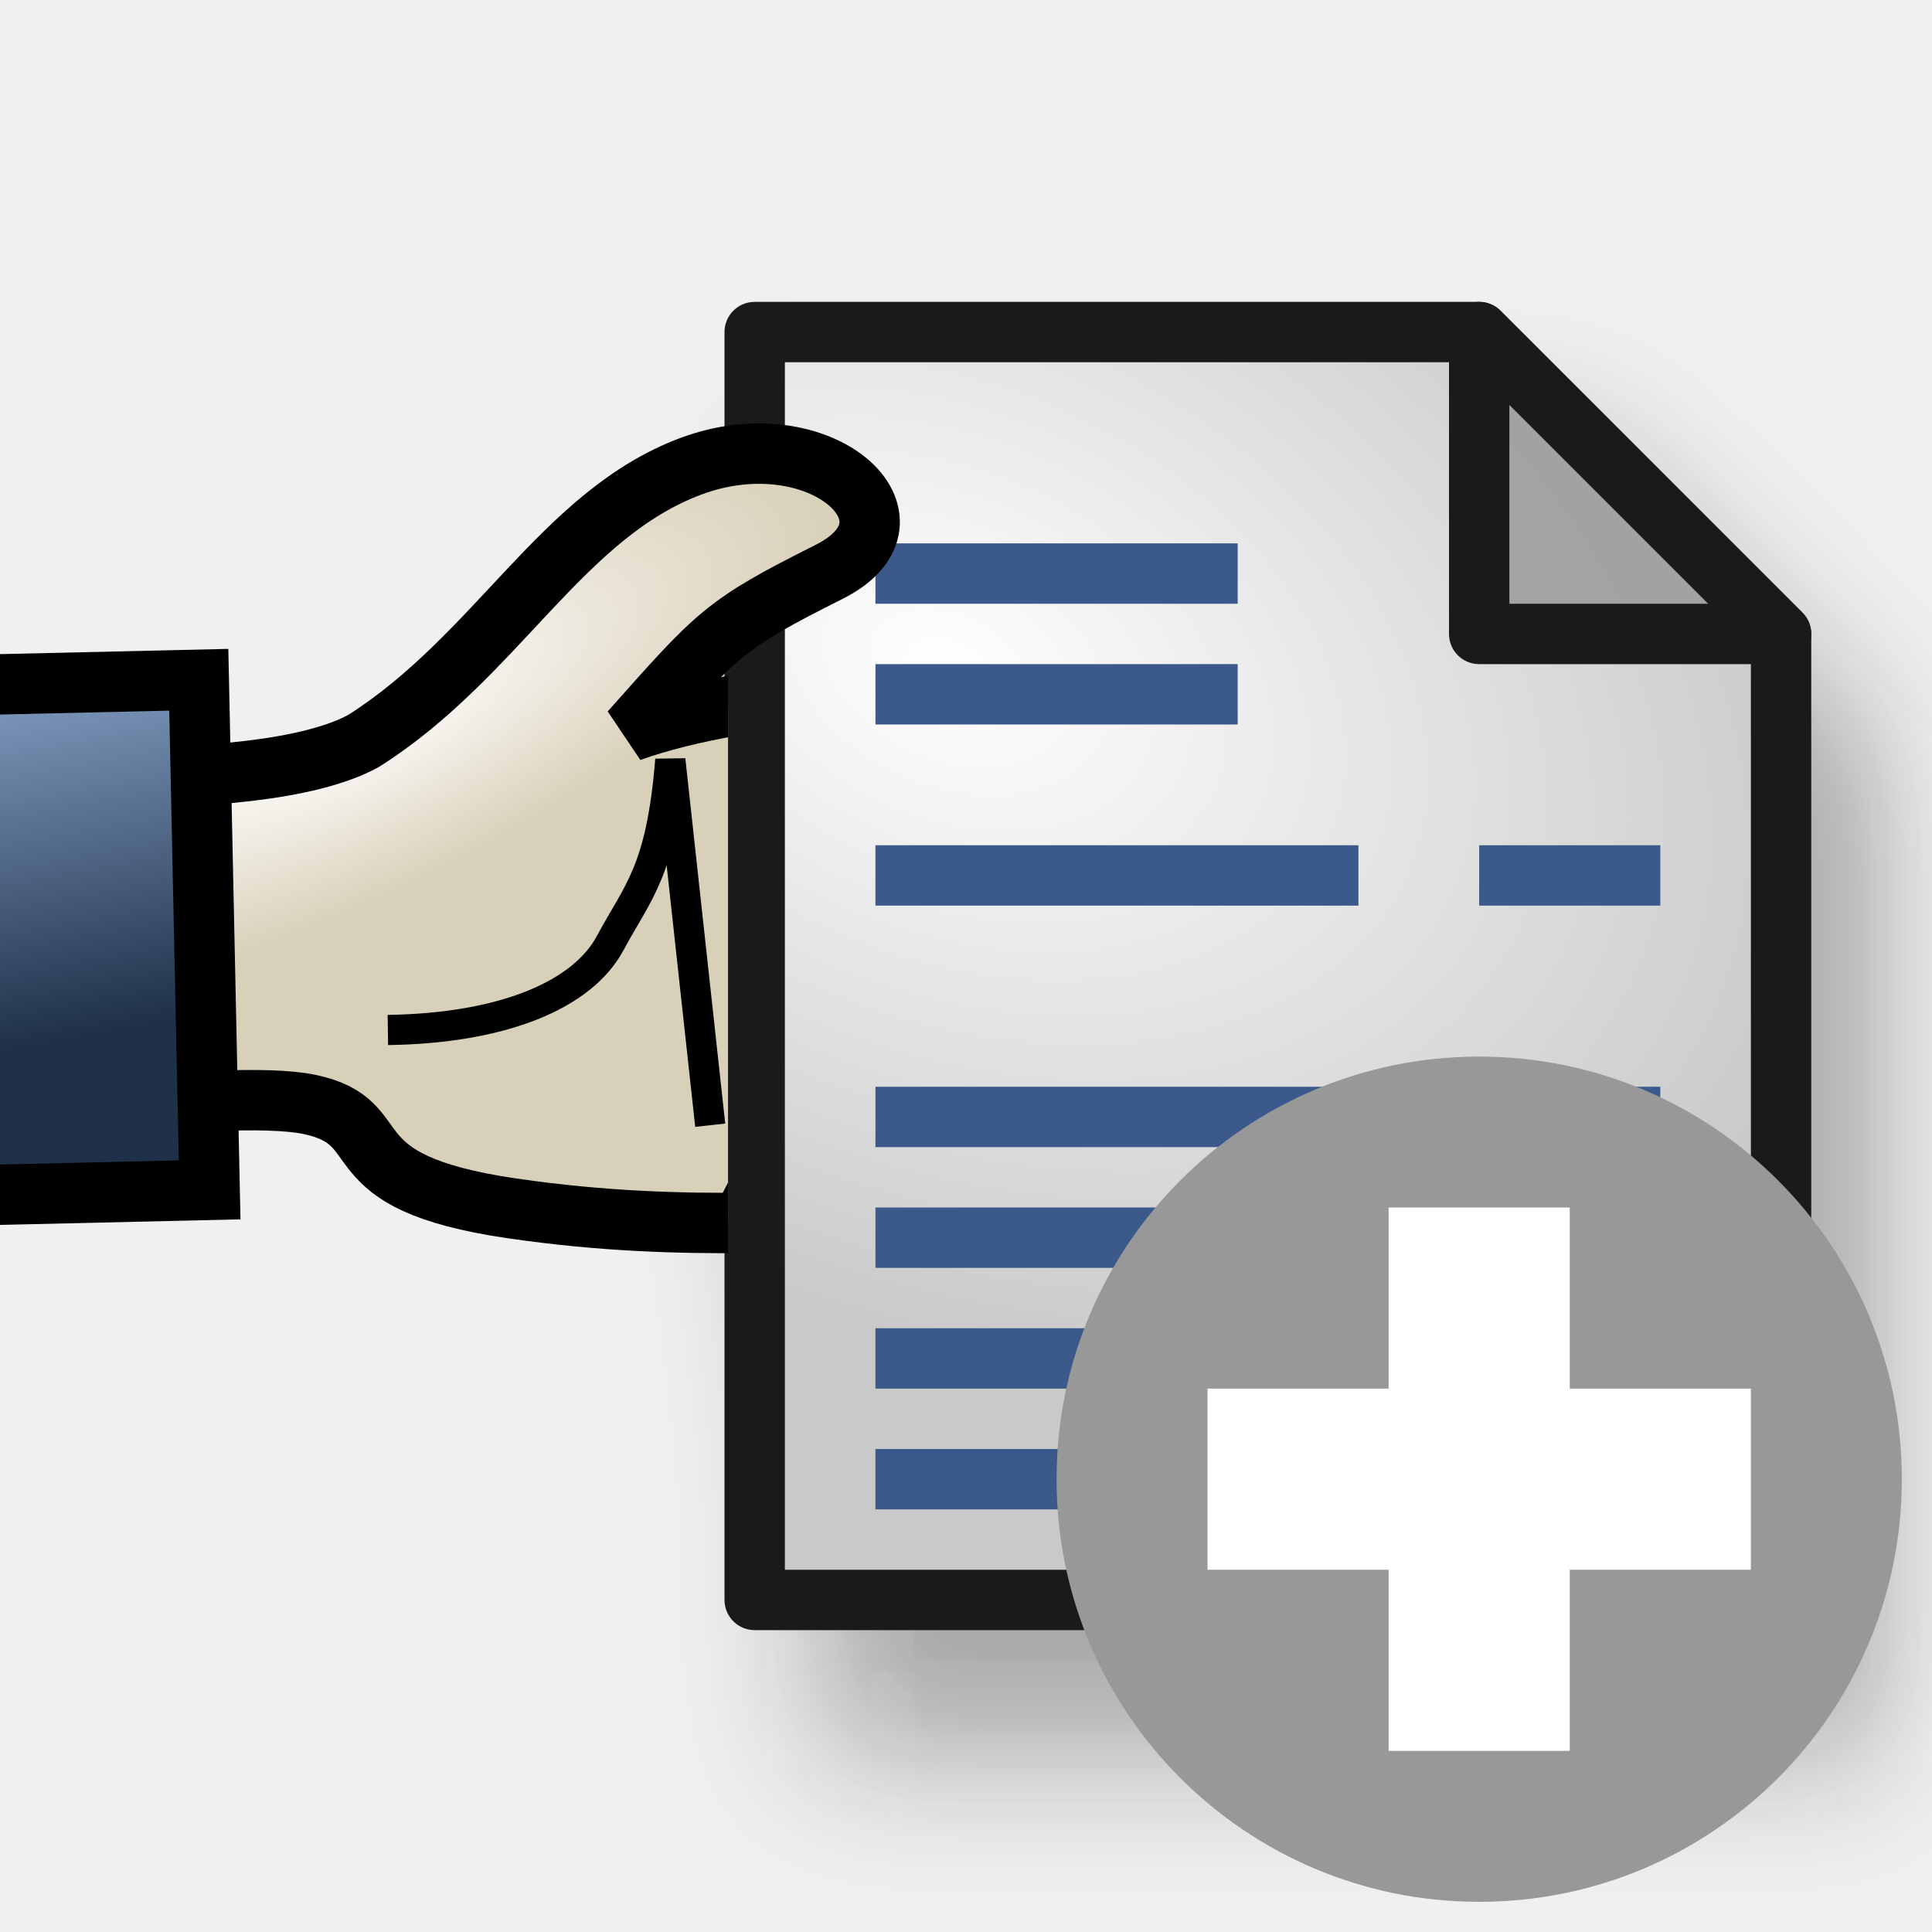
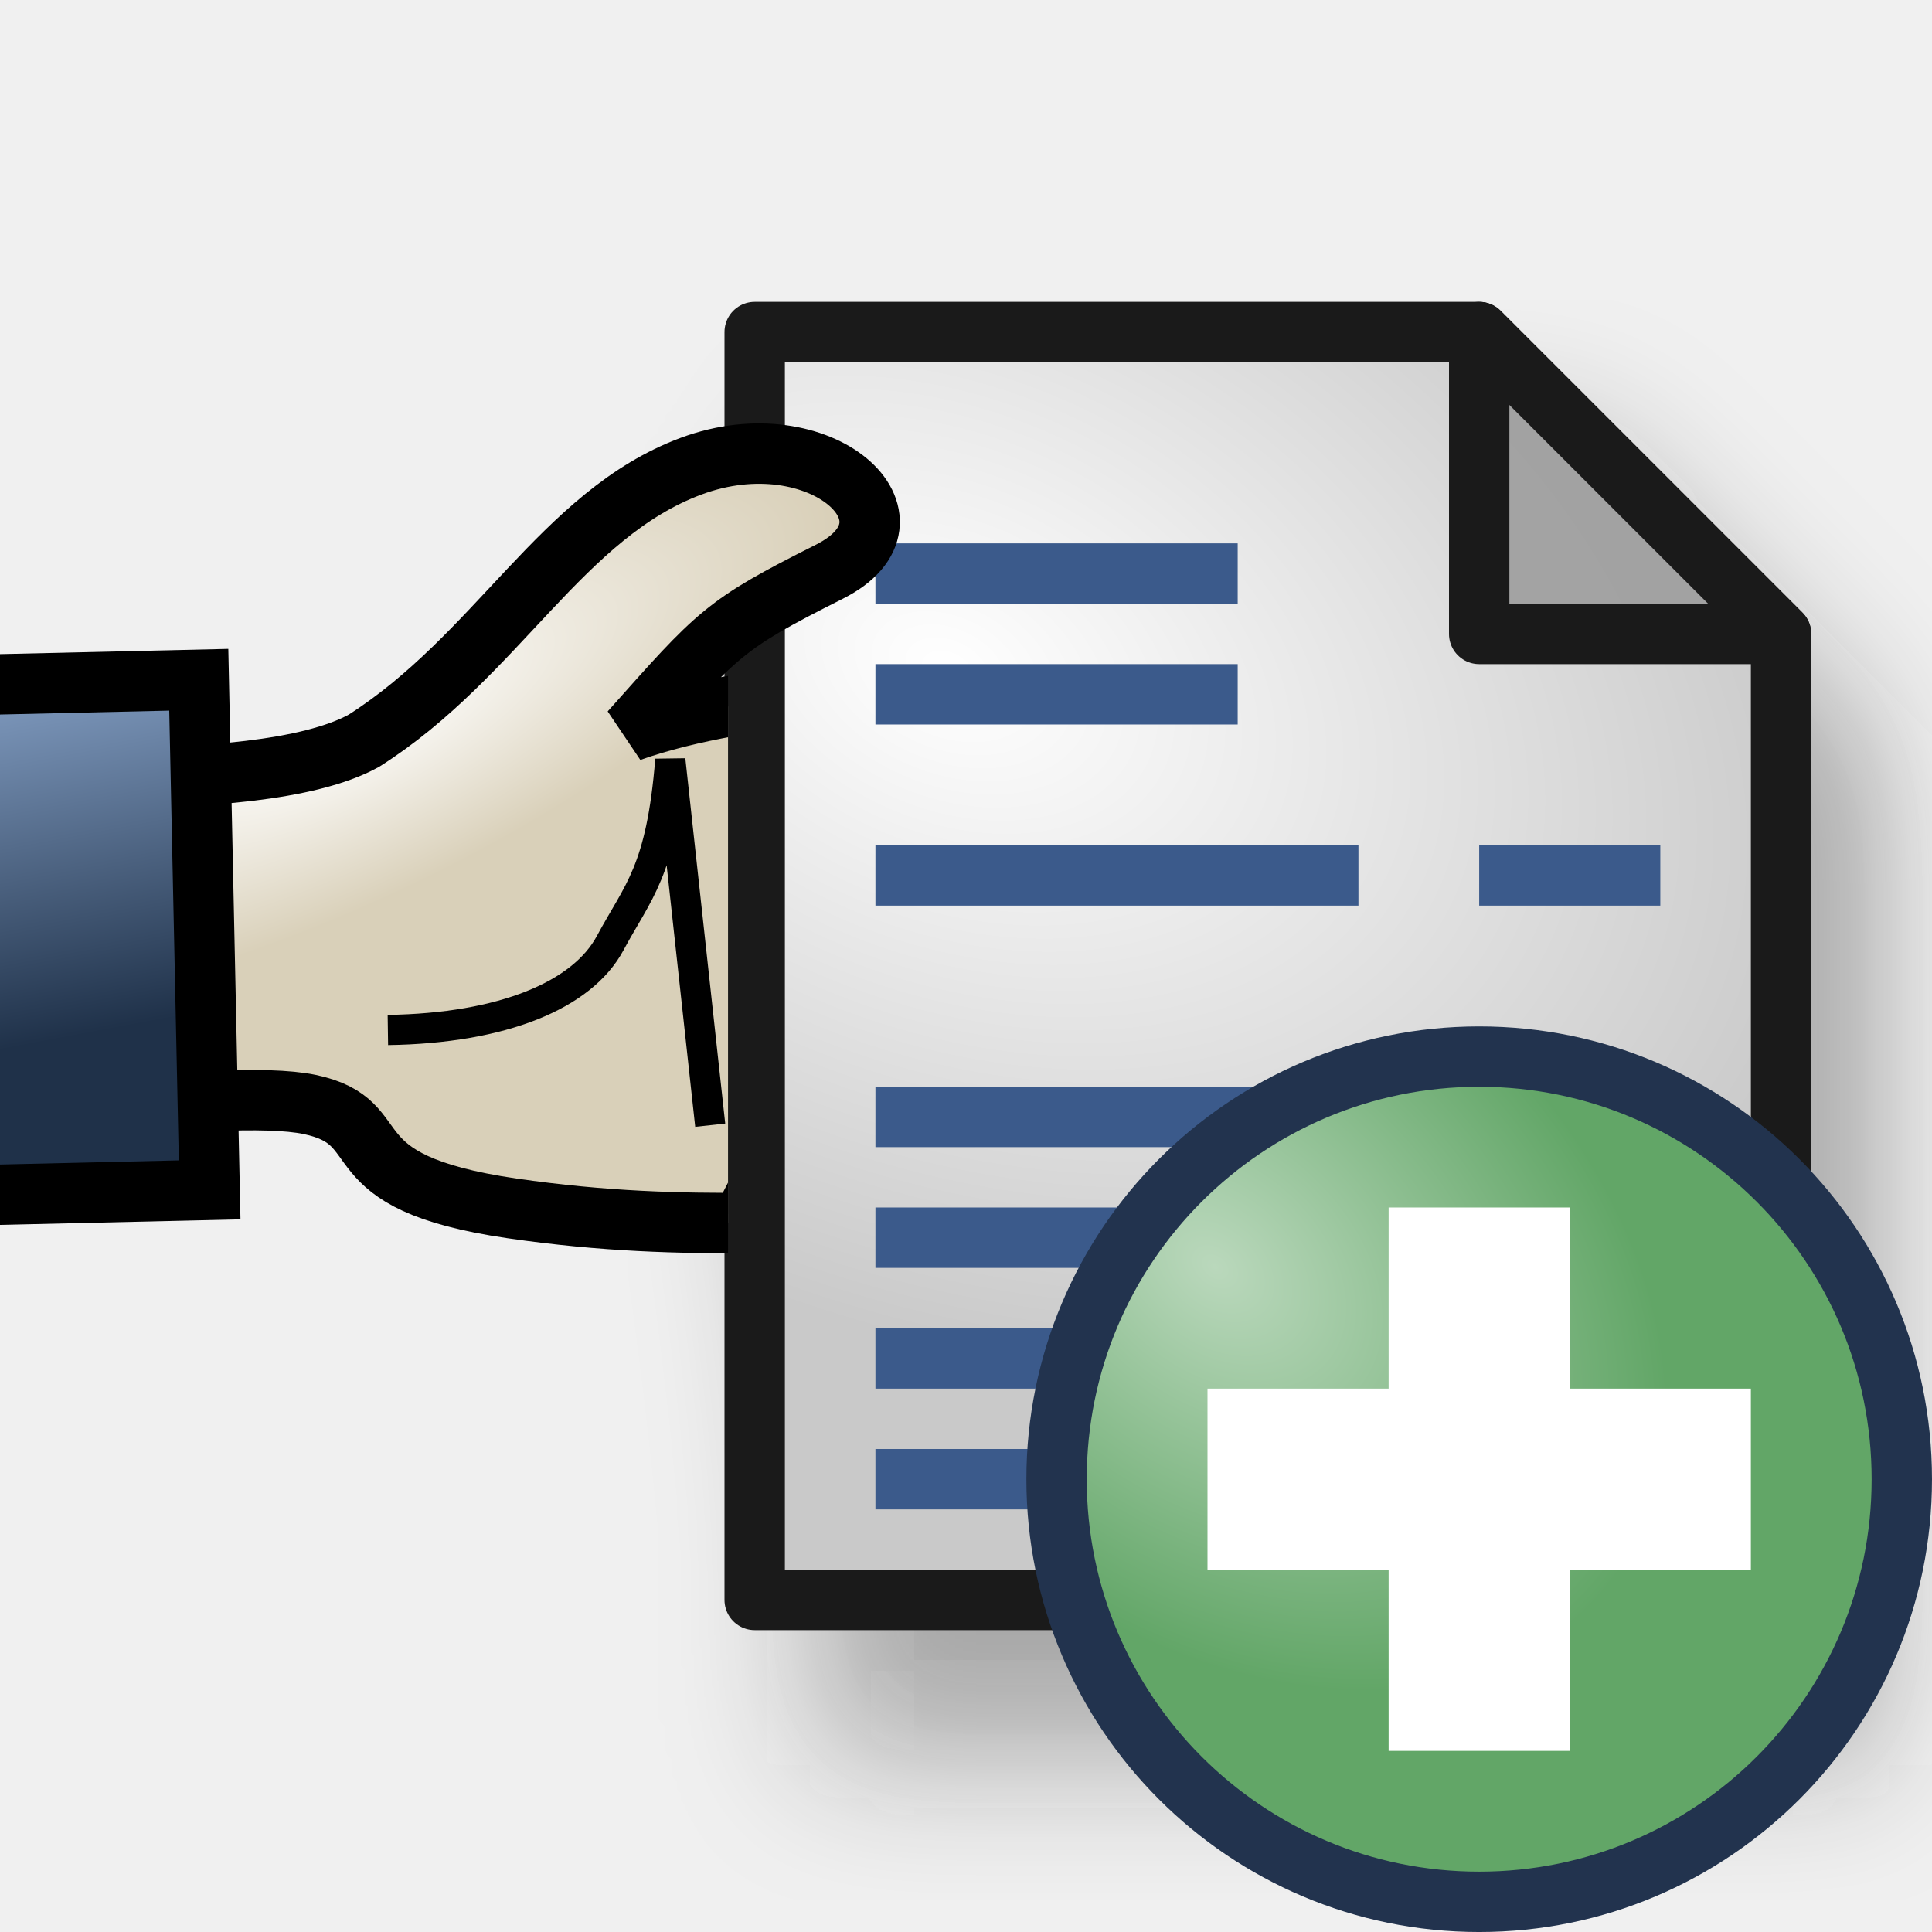
<svg xmlns="http://www.w3.org/2000/svg" xmlns:xlink="http://www.w3.org/1999/xlink" width="32" height="32" id="svg2862" version="1.1">
  <defs id="defs2864">
    <linearGradient id="linearGradient10503">
      <stop style="stop-color:#ffffff;stop-opacity:1;" offset="0" id="stop10505" />
      <stop id="stop10511" offset="0.5" style="stop-color:#a1a1a1;stop-opacity:1;" />
      <stop style="stop-color:#fcfcfc;stop-opacity:1;" offset="1" id="stop10507" />
    </linearGradient>
    <linearGradient id="linearGradient7392">
      <stop style="stop-color:#7394c3;stop-opacity:1;" offset="0" id="stop7394" />
      <stop style="stop-color:#314c72;stop-opacity:1;" offset="1" id="stop7396" />
    </linearGradient>
    <linearGradient id="linearGradient3736">
      <stop style="stop-color:#f3f3f3;stop-opacity:1;" offset="0" id="stop3738" />
      <stop id="stop3744" offset="0.5" style="stop-color:#b7b7b7;stop-opacity:1;" />
      <stop style="stop-color:#f3f3f3;stop-opacity:1;" offset="1" id="stop3740" />
    </linearGradient>
    <linearGradient id="linearGradient3722">
      <stop style="stop-color:#ffffff;stop-opacity:1;" offset="0" id="stop3724" />
      <stop style="stop-color:#c9c9c9;stop-opacity:1;" offset="1" id="stop3726" />
    </linearGradient>
    <linearGradient id="linearGradient3712">
      <stop style="stop-color:#9b9b9b;stop-opacity:1;" offset="0" id="stop3714" />
      <stop style="stop-color:#535353;stop-opacity:1;" offset="1" id="stop3716" />
    </linearGradient>
    <radialGradient xlink:href="#linearGradient3722" id="radialGradient3728" cx="10.313" cy="16.147" fx="10.313" fy="16.147" r="10" gradientTransform="matrix(1.261185,0.3152962,-0.09999996,0.4,-0.8924459,8.78939)" gradientUnits="userSpaceOnUse" />
    <radialGradient xlink:href="#linearGradient3712-0" id="radialGradient3720-5" cx="4.376" cy="9.75" fx="4.376" fy="9.75" r="14" gradientUnits="userSpaceOnUse" gradientTransform="matrix(1.734883,0.9638241,-0.3571429,0.6428571,-0.6090975,-1.985205)" />
    <linearGradient id="linearGradient3712-0">
      <stop style="stop-color:#9b9b9b;stop-opacity:1;" offset="0" id="stop3714-6" />
      <stop style="stop-color:#535353;stop-opacity:1;" offset="1" id="stop3716-9" />
    </linearGradient>
    <radialGradient xlink:href="#linearGradient3712-8" id="radialGradient3720-8" cx="4.376" cy="9.75" fx="4.376" fy="9.75" r="14" gradientUnits="userSpaceOnUse" gradientTransform="matrix(1.734883,0.9638241,-0.3571429,0.6428571,-0.6090975,-1.985205)" />
    <linearGradient id="linearGradient3712-8">
      <stop style="stop-color:#9b9b9b;stop-opacity:1;" offset="0" id="stop3714-2" />
      <stop style="stop-color:#535353;stop-opacity:1;" offset="1" id="stop3716-8" />
    </linearGradient>
    <linearGradient id="linearGradient3722-9">
      <stop style="stop-color:#ffffff;stop-opacity:1;" offset="0" id="stop3724-3" />
      <stop style="stop-color:#c9c9c9;stop-opacity:1;" offset="1" id="stop3726-8" />
    </linearGradient>
    <linearGradient id="linearGradient3736-2">
      <stop style="stop-color:#f3f3f3;stop-opacity:1;" offset="0" id="stop3738-4" />
      <stop id="stop3744-8" offset="0.5" style="stop-color:#b7b7b7;stop-opacity:1;" />
      <stop style="stop-color:#f3f3f3;stop-opacity:1;" offset="1" id="stop3740-3" />
    </linearGradient>
    <linearGradient id="linearGradient3712-05">
      <stop style="stop-color:#9b9b9b;stop-opacity:1;" offset="0" id="stop3714-22" />
      <stop style="stop-color:#535353;stop-opacity:1;" offset="1" id="stop3716-7" />
    </linearGradient>
    <radialGradient xlink:href="#linearGradient3722-7" id="radialGradient3937-5" gradientUnits="userSpaceOnUse" gradientTransform="matrix(1.44,0.639996,-0.4359115,0.980807,-1.88779,1039.706)" cx="2.984" cy="-14.43" fx="2.984" fy="-14.43" r="10" />
    <linearGradient id="linearGradient3722-7">
      <stop style="stop-color:#ffffff;stop-opacity:1;" offset="0" id="stop3724-6" />
      <stop style="stop-color:#c9c9c9;stop-opacity:1;" offset="1" id="stop3726-2" />
    </linearGradient>
    <radialGradient r="10" fy="16.147" fx="10.313" cy="16.147" cx="10.313" gradientTransform="matrix(1.261185,0.3152962,-0.09999996,0.4,-5.892446,-6.2106)" gradientUnits="userSpaceOnUse" id="radialGradient3771" xlink:href="#linearGradient3722-7" />
    <radialGradient xlink:href="#linearGradient3722-7-1" id="radialGradient3937-5-7" gradientUnits="userSpaceOnUse" gradientTransform="matrix(1.689278,1.351424,-0.4000004,0.4999997,-1.886131,1032.995)" cx="1.545" cy="-14.441" fx="1.545" fy="-14.441" r="10" />
    <linearGradient id="linearGradient3722-7-1">
      <stop style="stop-color:#ffffff;stop-opacity:1;" offset="0" id="stop3724-6-3" />
      <stop style="stop-color:#c9c9c9;stop-opacity:1;" offset="1" id="stop3726-2-8" />
    </linearGradient>
    <radialGradient xlink:href="#linearGradient7392" id="radialGradient7398" cx="52.342" cy="1075.084" fx="52.342" fy="1075.084" r="16.42" gradientTransform="matrix(1.319125,0.6742352,-0.3060735,0.7076534,312.351,277.8673)" gradientUnits="userSpaceOnUse" />
    <radialGradient xlink:href="#linearGradient7392-5" id="radialGradient7398-3" cx="52.342" cy="1075.084" fx="52.342" fy="1075.084" r="16.42" gradientTransform="matrix(1.319125,0.6742352,-0.3060735,0.7076534,312.351,277.8673)" gradientUnits="userSpaceOnUse" />
    <linearGradient id="linearGradient7392-5">
      <stop style="stop-color:#7394c3;stop-opacity:1;" offset="0" id="stop7394-4" />
      <stop style="stop-color:#314c72;stop-opacity:1;" offset="1" id="stop7396-3" />
    </linearGradient>
    <radialGradient xlink:href="#linearGradient7392-5" id="radialGradient7400-6" gradientUnits="userSpaceOnUse" gradientTransform="matrix(0.1638712,0.1480103,-0.257146,0.2730234,278.167,767.3618)" cx="38.889" cy="1044.372" fx="38.889" fy="1044.372" r="16.42" />
    <linearGradient id="linearGradient7444">
      <stop style="stop-color:#7394c3;stop-opacity:1;" offset="0" id="stop7446" />
      <stop style="stop-color:#314c72;stop-opacity:1;" offset="1" id="stop7448" />
    </linearGradient>
    <radialGradient r="16.42" fy="1075.084" fx="52.342" cy="1075.084" cx="52.342" gradientTransform="matrix(1.319125,0.6742352,-0.3060735,0.7076534,312.351,277.8673)" gradientUnits="userSpaceOnUse" id="radialGradient7452" xlink:href="#linearGradient7392-5" />
    <radialGradient xlink:href="#linearGradient3935" id="radialGradient6336" gradientUnits="userSpaceOnUse" gradientTransform="translate(64.4827,-14.07405)" cx="14.641" cy="1016.313" fx="14.641" fy="1016.313" r="10" />
    <linearGradient id="linearGradient3935">
      <stop style="stop-color:#43a041;stop-opacity:1;" offset="0" id="stop3937" />
      <stop style="stop-color:#1e491d;stop-opacity:1;" offset="1" id="stop3939" />
    </linearGradient>
    <radialGradient xlink:href="#linearGradient7392-5-8" id="radialGradient7400-6-8" gradientUnits="userSpaceOnUse" gradientTransform="matrix(0.1638712,0.1480103,-0.257146,0.2730234,278.167,767.3618)" cx="38.889" cy="1044.372" fx="38.889" fy="1044.372" r="16.42" />
    <linearGradient id="linearGradient7392-5-8">
      <stop style="stop-color:#7394c3;stop-opacity:1;" offset="0" id="stop7394-4-3" />
      <stop style="stop-color:#314c72;stop-opacity:1;" offset="1" id="stop7396-3-5" />
    </linearGradient>
    <radialGradient xlink:href="#linearGradient7392-5-8" id="radialGradient9006" gradientUnits="userSpaceOnUse" gradientTransform="matrix(0.1638712,0.1480103,-0.257146,0.2730234,278.167,767.3618)" cx="38.889" cy="1044.372" fx="38.889" fy="1044.372" r="16.42" />
    <linearGradient id="linearGradient9008">
      <stop style="stop-color:#7394c3;stop-opacity:1;" offset="0" id="stop9010" />
      <stop style="stop-color:#314c72;stop-opacity:1;" offset="1" id="stop9012" />
    </linearGradient>
    <radialGradient r="16.42" fy="1044.372" fx="38.889" cy="1044.372" cx="38.889" gradientTransform="matrix(0.1638712,0.1480103,-0.257146,0.2730234,263.4846,-288.1757)" gradientUnits="userSpaceOnUse" id="radialGradient9016" xlink:href="#linearGradient7392-5-8" />
    <radialGradient xlink:href="#linearGradient7392-5-8" id="radialGradient9073" gradientUnits="userSpaceOnUse" gradientTransform="matrix(0.1638712,0.1480103,-0.257146,0.2730234,278.167,767.3618)" cx="38.889" cy="1044.372" fx="38.889" fy="1044.372" r="16.42" />
    <radialGradient xlink:href="#linearGradient7392-5-8" id="radialGradient9075" gradientUnits="userSpaceOnUse" gradientTransform="matrix(0.1638712,0.1480103,-0.257146,0.2730234,278.167,767.3618)" cx="38.889" cy="1044.372" fx="38.889" fy="1044.372" r="16.42" />
    <linearGradient id="linearGradient7392-5-6">
      <stop style="stop-color:#7394c3;stop-opacity:1;" offset="0" id="stop7394-4-7" />
      <stop style="stop-color:#314c72;stop-opacity:1;" offset="1" id="stop7396-3-8" />
    </linearGradient>
    <radialGradient xlink:href="#linearGradient7392-5-6" id="radialGradient9061" gradientUnits="userSpaceOnUse" gradientTransform="matrix(0.1638712,0.1480103,-0.257146,0.2730234,278.167,767.3618)" cx="38.889" cy="1044.372" fx="38.889" fy="1044.372" r="16.42" />
    <linearGradient id="linearGradient9063">
      <stop style="stop-color:#7394c3;stop-opacity:1;" offset="0" id="stop9065" />
      <stop style="stop-color:#314c72;stop-opacity:1;" offset="1" id="stop9067" />
    </linearGradient>
    <radialGradient r="16.42" fy="1044.372" fx="38.889" cy="1044.372" cx="38.889" gradientTransform="matrix(0.1638712,0.1480103,-0.257146,0.2730234,263.4846,-288.1757)" gradientUnits="userSpaceOnUse" id="radialGradient9071" xlink:href="#linearGradient7392-5-6" />
    <linearGradient id="linearGradient7392-5-1">
      <stop style="stop-color:#7394c3;stop-opacity:1;" offset="0" id="stop7394-4-8" />
      <stop style="stop-color:#314c72;stop-opacity:1;" offset="1" id="stop7396-3-7" />
    </linearGradient>
    <radialGradient xlink:href="#linearGradient7392-5-1" id="radialGradient9124" gradientUnits="userSpaceOnUse" gradientTransform="matrix(0.1638712,0.1480103,-0.257146,0.2730234,278.167,767.3618)" cx="38.889" cy="1044.372" fx="38.889" fy="1044.372" r="16.42" />
    <linearGradient id="linearGradient9126">
      <stop style="stop-color:#7394c3;stop-opacity:1;" offset="0" id="stop9128" />
      <stop style="stop-color:#314c72;stop-opacity:1;" offset="1" id="stop9130" />
    </linearGradient>
    <radialGradient r="16.42" fy="1044.372" fx="38.889" cy="1044.372" cx="38.889" gradientTransform="matrix(0.1638712,0.1480103,-0.257146,0.2730234,263.4846,-288.1757)" gradientUnits="userSpaceOnUse" id="radialGradient9134" xlink:href="#linearGradient7392-5-1" />
    <linearGradient id="linearGradient10503-5">
      <stop style="stop-color:#b8c8e0;stop-opacity:1;" offset="0" id="stop10505-1" />
      <stop id="stop10511-2" offset="0.5" style="stop-color:#f9fbfc;stop-opacity:1;" />
      <stop style="stop-color:#b8c8e0;stop-opacity:1;" offset="1" id="stop10507-3" />
    </linearGradient>
    <linearGradient y2="20.72" x2="-28.301" y1="16.587" x1="-36.222" gradientUnits="userSpaceOnUse" id="linearGradient10531" xlink:href="#linearGradient10503-5" />
    <linearGradient id="linearGradient10503-8">
      <stop style="stop-color:#b8c8e0;stop-opacity:1;" offset="0" id="stop10505-2" />
      <stop id="stop10511-6" offset="0.5" style="stop-color:#f9fbfc;stop-opacity:1;" />
      <stop style="stop-color:#b8c8e0;stop-opacity:1;" offset="1" id="stop10507-0" />
    </linearGradient>
    <linearGradient y2="20.72" x2="-28.301" y1="16.587" x1="-36.222" gradientUnits="userSpaceOnUse" id="linearGradient10531-3" xlink:href="#linearGradient10503-8" />
    <linearGradient xlink:href="#linearGradient10503-9" id="linearGradient10696-4" gradientUnits="userSpaceOnUse" x1="-36.222" y1="16.587" x2="-28.301" y2="20.72" />
    <linearGradient id="linearGradient10503-9">
      <stop style="stop-color:#cccccc;stop-opacity:1;" offset="0" id="stop10505-6" />
      <stop id="stop10511-5" offset="0.5" style="stop-color:#f9fbfc;stop-opacity:1;" />
      <stop style="stop-color:#cccccc;stop-opacity:1;" offset="1" id="stop10507-1" />
    </linearGradient>
    <linearGradient y2="20.72" x2="-28.301" y1="16.587" x1="-36.222" gradientUnits="userSpaceOnUse" id="linearGradient10739" xlink:href="#linearGradient10503-9" />
    <linearGradient xlink:href="#linearGradient10503-90" id="linearGradient10696-6" gradientUnits="userSpaceOnUse" x1="-36.222" y1="16.587" x2="-28.301" y2="20.72" />
    <linearGradient id="linearGradient10503-90">
      <stop style="stop-color:#cccccc;stop-opacity:1;" offset="0" id="stop10505-0" />
      <stop id="stop10511-3" offset="0.5" style="stop-color:#f9fbfc;stop-opacity:1;" />
      <stop style="stop-color:#cccccc;stop-opacity:1;" offset="1" id="stop10507-9" />
    </linearGradient>
    <linearGradient y2="20.72" x2="-28.301" y1="16.587" x1="-36.222" gradientUnits="userSpaceOnUse" id="linearGradient10739-5" xlink:href="#linearGradient10503-90" />
    <linearGradient xlink:href="#linearGradient10503-90" id="linearGradient10798" gradientUnits="userSpaceOnUse" x1="-36.222" y1="16.587" x2="-28.301" y2="20.72" />
    <linearGradient xlink:href="#linearGradient10503-9" id="linearGradient10802" gradientUnits="userSpaceOnUse" x1="-36.222" y1="16.587" x2="-28.301" y2="20.72" />
    <linearGradient xlink:href="#linearGradient10503-90" id="linearGradient10822" gradientUnits="userSpaceOnUse" x1="-36.222" y1="16.587" x2="-28.301" y2="20.72" />
    <linearGradient xlink:href="#linearGradient10503-9" id="linearGradient10826" gradientUnits="userSpaceOnUse" x1="-36.222" y1="16.587" x2="-28.301" y2="20.72" />
    <linearGradient xlink:href="#linearGradient10503-90" id="linearGradient10844" gradientUnits="userSpaceOnUse" x1="-36.222" y1="16.587" x2="-28.301" y2="20.72" />
    <linearGradient xlink:href="#linearGradient10503-9" id="linearGradient10848" gradientUnits="userSpaceOnUse" x1="-36.222" y1="16.587" x2="-28.301" y2="20.72" />
    <linearGradient xlink:href="#linearGradient10503-1" id="linearGradient10840-1" gradientUnits="userSpaceOnUse" x1="-36.222" y1="16.587" x2="-28.301" y2="20.72" />
    <linearGradient id="linearGradient10503-1">
      <stop style="stop-color:#ffffff;stop-opacity:1;" offset="0" id="stop10505-26" />
      <stop id="stop10511-9" offset="0.5" style="stop-color:#a1a1a1;stop-opacity:1;" />
      <stop style="stop-color:#fcfcfc;stop-opacity:1;" offset="1" id="stop10507-19" />
    </linearGradient>
    <linearGradient y2="20.72" x2="-28.301" y1="16.587" x1="-36.222" gradientUnits="userSpaceOnUse" id="linearGradient10879" xlink:href="#linearGradient10503-1" />
    <linearGradient xlink:href="#linearGradient10503-3" id="linearGradient10840-17" gradientUnits="userSpaceOnUse" x1="-36.222" y1="16.587" x2="-28.301" y2="20.72" />
    <linearGradient id="linearGradient10503-3">
      <stop style="stop-color:#ffffff;stop-opacity:1;" offset="0" id="stop10505-8" />
      <stop id="stop10511-7" offset="0.5" style="stop-color:#a1a1a1;stop-opacity:1;" />
      <stop style="stop-color:#fcfcfc;stop-opacity:1;" offset="1" id="stop10507-03" />
    </linearGradient>
    <linearGradient y2="20.72" x2="-28.301" y1="16.587" x1="-36.222" gradientUnits="userSpaceOnUse" id="linearGradient10879-6" xlink:href="#linearGradient10503-3" />
    <linearGradient id="linearGradient4301">
      <stop style="stop-color:#ffffff;stop-opacity:1;" offset="0" id="stop4303" />
      <stop style="stop-color:#d9d0b9;stop-opacity:1;" offset="1" id="stop4305" />
    </linearGradient>
    <linearGradient id="linearGradient4293">
      <stop style="stop-color:#8aa6cc;stop-opacity:1;" offset="0" id="stop4295" />
      <stop style="stop-color:#1f3149;stop-opacity:1;" offset="1" id="stop4297" />
    </linearGradient>
    <radialGradient xlink:href="#linearGradient4301" id="radialGradient11219" gradientUnits="userSpaceOnUse" gradientTransform="matrix(0.7046381,0.3793194,-0.1113111,0.2067757,97.54155,844.5173)" cx="-15.754" cy="951.964" fx="-15.754" fy="951.964" r="14.968" />
    <linearGradient xlink:href="#linearGradient4293" id="linearGradient11221" gradientUnits="userSpaceOnUse" gradientTransform="matrix(0.9302374,0,0,0.9302374,-4.868521,148.3083)" x1="-26.237" y1="952.12" x2="-24.619" y2="960.72" />
    <clipPath clipPathUnits="userSpaceOnUse" id="clipPath11215-1">
      <path style="color:#000000;fill:#000000;fill-opacity:1;fill-rule:nonzero;stroke:none;stroke-width:1;marker:none;visibility:visible;display:inline;overflow:visible;enable-background:accumulate" d="m -37.388,1027.26 28.842,-0.93 1.121,6.941 -5.657,1.149 0,14.231 -23.776,0 -0.53,-21.39 z" id="path11217-4" />
    </clipPath>
    <radialGradient xlink:href="#linearGradient4301-4" id="radialGradient11219-1" gradientUnits="userSpaceOnUse" gradientTransform="matrix(0.7046381,0.3793194,-0.1113111,0.2067757,97.54155,844.5173)" cx="-15.754" cy="951.964" fx="-15.754" fy="951.964" r="14.968" />
    <linearGradient id="linearGradient4301-4">
      <stop style="stop-color:#fdfdfd;stop-opacity:1;" offset="0" id="stop4303-6" />
      <stop style="stop-color:#d6d6d6;stop-opacity:1;" offset="1" id="stop4305-1" />
    </linearGradient>
    <linearGradient xlink:href="#linearGradient4293-2" id="linearGradient11221-0" gradientUnits="userSpaceOnUse" gradientTransform="matrix(0.9302374,0,0,0.9302374,-4.868521,148.3083)" x1="-26.237" y1="952.12" x2="-24.619" y2="960.72" />
    <linearGradient id="linearGradient4293-2">
      <stop style="stop-color:#8aa6cc;stop-opacity:1;" offset="0" id="stop4295-4" />
      <stop style="stop-color:#1f3149;stop-opacity:1;" offset="1" id="stop4297-0" />
    </linearGradient>
    <radialGradient xlink:href="#linearGradient3722-7-3" id="radialGradient3937-5-4" gradientUnits="userSpaceOnUse" gradientTransform="matrix(1.44,0.639996,-0.4359115,0.980807,-1.88779,1039.706)" cx="2.984" cy="-14.43" fx="2.984" fy="-14.43" r="10" />
    <linearGradient id="linearGradient3722-7-3">
      <stop style="stop-color:#ffffff;stop-opacity:1;" offset="0" id="stop3724-6-1" />
      <stop style="stop-color:#c9c9c9;stop-opacity:1;" offset="1" id="stop3726-2-7" />
    </linearGradient>
    <radialGradient r="10" fy="-14.43" fx="2.984" cy="-14.43" cx="2.984" gradientTransform="matrix(1.44,0.639996,-0.4359115,0.980807,4.281245,-10.9495)" gradientUnits="userSpaceOnUse" id="radialGradient11306" xlink:href="#linearGradient3722-7-3" />
    <linearGradient xlink:href="#linearGradient4293-2" id="linearGradient11378" gradientUnits="userSpaceOnUse" gradientTransform="matrix(0.9302374,0,0,0.9302374,19.43406,111.7889)" x1="-26.237" y1="952.12" x2="-24.619" y2="960.72" />
    <radialGradient xlink:href="#linearGradient4301-4" id="radialGradient11381" gradientUnits="userSpaceOnUse" gradientTransform="matrix(0.7046381,0.3793194,-0.1113111,0.2067757,121.8441,807.9979)" cx="-15.754" cy="951.964" fx="-15.754" fy="951.964" r="14.968" />
    <filter id="filter11411" x="-0.076" width="1.152" y="-0.131" height="1.262">
      <feGaussianBlur stdDeviation="1.146" id="feGaussianBlur11413" />
    </filter>
    <radialGradient xlink:href="#linearGradient3722-7" id="radialGradient11444" gradientUnits="userSpaceOnUse" gradientTransform="matrix(1.44,0.639996,-0.4359115,0.980807,-1.88779,1039.706)" cx="2.984" cy="-14.43" fx="2.984" fy="-14.43" r="10" />
    <radialGradient xlink:href="#linearGradient4301" id="radialGradient11446" gradientUnits="userSpaceOnUse" gradientTransform="matrix(0.7046381,0.3793194,-0.1113111,0.2067757,97.54155,844.5173)" cx="-15.754" cy="951.964" fx="-15.754" fy="951.964" r="14.968" />
    <linearGradient xlink:href="#linearGradient4293" id="linearGradient11448" gradientUnits="userSpaceOnUse" gradientTransform="matrix(0.9302374,0,0,0.9302374,-4.868521,148.3083)" x1="-26.237" y1="952.12" x2="-24.619" y2="960.72" />
    <radialGradient xlink:href="#linearGradient3722-7" id="radialGradient11465" gradientUnits="userSpaceOnUse" gradientTransform="matrix(1.44,0.639996,-0.4359115,0.980807,5.11221,1043.706)" cx="2.984" cy="-14.43" fx="2.984" fy="-14.43" r="10" />
    <radialGradient xlink:href="#linearGradient4301" id="radialGradient11467" gradientUnits="userSpaceOnUse" gradientTransform="matrix(0.7046381,0.3793194,-0.1113111,0.2067757,97.54155,844.5173)" cx="-15.754" cy="951.964" fx="-15.754" fy="951.964" r="14.968" />
    <linearGradient xlink:href="#linearGradient4293" id="linearGradient11469" gradientUnits="userSpaceOnUse" gradientTransform="matrix(0.9302374,0,0,0.9302374,-4.868521,148.3083)" x1="-26.237" y1="952.12" x2="-24.619" y2="960.72" />
    <radialGradient xlink:href="#linearGradient4301" id="radialGradient6109" gradientUnits="userSpaceOnUse" gradientTransform="matrix(0.7046381,0.3793194,-0.1113111,0.2067757,97.54155,844.5173)" cx="-15.754" cy="951.964" fx="-15.754" fy="951.964" r="14.968" />
    <linearGradient xlink:href="#linearGradient4293" id="linearGradient6111" gradientUnits="userSpaceOnUse" gradientTransform="matrix(0.9302374,0,0,0.9302374,-4.868521,148.3083)" x1="-26.237" y1="952.12" x2="-24.619" y2="960.72" />
    <linearGradient xlink:href="#linearGradient4293" id="linearGradient6117" gradientUnits="userSpaceOnUse" gradientTransform="matrix(0.7455624,0,0,0.7455624,6.797066,291.6274)" x1="-26.237" y1="952.12" x2="-24.619" y2="960.72" />
    <radialGradient xlink:href="#linearGradient4301" id="radialGradient6120" gradientUnits="userSpaceOnUse" gradientTransform="matrix(0.5352245,-0.2569707,0.08146161,0.1696701,-74.75742,836.0296)" cx="-17.509" cy="955.717" fx="-17.509" fy="955.717" r="14.968" />
    <clipPath clipPathUnits="userSpaceOnUse" id="clipPath6638">
      <path id="path6640" d="m -19.355,995.997 23.116,-0.746 0.899,5.563 -4.534,0.921 0,11.405 -19.056,0 -0.425,-17.143 z" style="color:#000000;fill:#000000;fill-opacity:1;fill-rule:nonzero;stroke:none;stroke-width:1;marker:none;visibility:visible;display:inline;overflow:visible;enable-background:accumulate" />
    </clipPath>
    <radialGradient xlink:href="#linearGradient4301" id="radialGradient6642" gradientUnits="userSpaceOnUse" gradientTransform="matrix(0.5352245,-0.2569707,0.08146161,0.1696701,-74.75742,836.0296)" cx="-17.509" cy="955.717" fx="-17.509" fy="955.717" r="14.968" />
    <linearGradient xlink:href="#linearGradient4293" id="linearGradient6644" gradientUnits="userSpaceOnUse" gradientTransform="matrix(0.7455624,0,0,0.7455624,6.797066,291.6274)" x1="-26.237" y1="952.12" x2="-24.619" y2="960.72" />
+     <radialGradient xlink:href="#linearGradient9562" id="radialGradient9568" cx="-93.746" cy="87.434" fx="-93.746" fy="87.434" r="2.617" gradientTransform="matrix(2.749016,2.074155,-1.372954,2.004912,245.5549,29.86354)" gradientUnits="userSpaceOnUse" />
+     <linearGradient id="linearGradient9562">
+       <stop style="stop-color:#bad8bc;stop-opacity:1;" offset="0" id="stop9564" />
+       <stop style="stop-color:#62a667;stop-opacity:1;" offset="1" id="stop9566" />
+     </linearGradient>
+     <radialGradient r="2.617" fy="87.434" fx="-93.746" cy="87.434" cx="-93.746" gradientTransform="matrix(2.749016,2.074155,-1.372954,2.004912,263.7691,48.07772)" gradientUnits="userSpaceOnUse" id="radialGradient3135" xlink:href="#linearGradient9562" />
  </defs>
  <g id="layer1" transform="translate(0,-1020.362)">
    <path style="opacity:0.3;color:#000000;fill:#000000;fill-opacity:1;fill-rule:nonzero;stroke:#1a1a1a;stroke-width:1px;stroke-linecap:round;stroke-linejoin:round;stroke-miterlimit:4;stroke-opacity:1;stroke-dasharray:none;stroke-dashoffset:0;marker:none;visibility:visible;display:inline;overflow:visible;filter:url(#filter11411);enable-background:accumulate" d="m 13.921,1028.085 0,1.656 c -0.415,0.01 -0.856,0.081 -1.312,0.25 0.236,10.156 0.586,7.948 1.312,15.656 l 0,3.438 17,0 0,-16 -5,-5 -12,0 0,-3e-4 z m 0,4.969 0,1.844 c -3.387,1.085 -2.059,-0.286 0,-1.844 z" id="path2876-9" />
    <path style="color:#000000;fill:url(#radialGradient11465);fill-opacity:1;fill-rule:nonzero;stroke:#1a1a1a;stroke-width:1px;stroke-linecap:round;stroke-linejoin:round;stroke-miterlimit:4;stroke-opacity:1;stroke-dasharray:none;stroke-dashoffset:0;marker:none;visibility:visible;display:inline;overflow:visible;enable-background:accumulate" d="m 12.5,1025.862 0,21 17,0 0,-16 -5,-5 -12,0 z" id="path2876" />
    <path style="color:#000000;fill:#3b5a8b;fill-opacity:1;fill-rule:nonzero;stroke:#3b5a8b;stroke-width:1px;stroke-linecap:butt;stroke-linejoin:miter;stroke-miterlimit:4;stroke-opacity:1;stroke-dasharray:none;stroke-dashoffset:0;marker:none;visibility:visible;display:inline;overflow:visible;enable-background:accumulate" d="m 14.5,1029.862 6,0" id="path3659" />
    <path style="color:#000000;fill:#3b5a8b;fill-opacity:1;fill-rule:nonzero;stroke:#3b5a8b;stroke-width:1px;stroke-linecap:butt;stroke-linejoin:miter;stroke-miterlimit:4;stroke-opacity:1;stroke-dasharray:none;stroke-dashoffset:0;marker:none;visibility:visible;display:inline;overflow:visible;enable-background:accumulate" d="m 24.5,1034.862 3,0" id="path3661" />
    <path style="fill:#9a9a9a;fill-opacity:0.85;stroke:#1a1a1a;stroke-width:1px;stroke-linecap:round;stroke-linejoin:round;stroke-opacity:1" d="m 24.5,1025.862 5,5 -5,0 0,-5 z" id="path2980" />
    <path style="color:#000000;fill:#3b5a8b;fill-opacity:1;fill-rule:nonzero;stroke:#3b5a8b;stroke-width:1px;stroke-linecap:butt;stroke-linejoin:miter;stroke-miterlimit:4;stroke-opacity:1;stroke-dasharray:none;stroke-dashoffset:0;marker:none;visibility:visible;display:inline;overflow:visible;enable-background:accumulate" d="m 14.5,1038.862 13,0" id="path3659-0" />
    <path style="color:#000000;fill:#3b5a8b;fill-opacity:1;fill-rule:nonzero;stroke:#3b5a8b;stroke-width:1px;stroke-linecap:butt;stroke-linejoin:miter;stroke-miterlimit:4;stroke-opacity:1;stroke-dasharray:none;stroke-dashoffset:0;marker:none;visibility:visible;display:inline;overflow:visible;enable-background:accumulate" d="m 14.5,1040.862 13,0" id="path3659-9" />
    <path style="color:#000000;fill:#3b5a8b;fill-opacity:1;fill-rule:nonzero;stroke:#3b5a8b;stroke-width:1px;stroke-linecap:butt;stroke-linejoin:miter;stroke-miterlimit:4;stroke-opacity:1;stroke-dasharray:none;stroke-dashoffset:0;marker:none;visibility:visible;display:inline;overflow:visible;enable-background:accumulate" d="m 14.5,1042.862 13,0" id="path3659-91" />
    <path style="color:#000000;fill:#3b5a8b;fill-opacity:1;fill-rule:nonzero;stroke:#3b5a8b;stroke-width:1px;stroke-linecap:butt;stroke-linejoin:miter;stroke-miterlimit:4;stroke-opacity:1;stroke-dasharray:none;stroke-dashoffset:0;marker:none;visibility:visible;display:inline;overflow:visible;enable-background:accumulate" d="m 14.5,1044.862 13,0" id="path3659-2" />
    <path style="color:#000000;fill:#3b5a8b;fill-opacity:1;fill-rule:nonzero;stroke:#3b5a8b;stroke-width:1px;stroke-linecap:butt;stroke-linejoin:miter;stroke-miterlimit:4;stroke-opacity:1;stroke-dasharray:none;stroke-dashoffset:0;marker:none;visibility:visible;display:inline;overflow:visible;enable-background:accumulate" d="m 14.5,1031.862 6,0" id="path3659-1" />
    <path style="color:#000000;fill:#3b5a8b;fill-opacity:1;fill-rule:nonzero;stroke:#3b5a8b;stroke-width:1px;stroke-linecap:butt;stroke-linejoin:miter;stroke-miterlimit:4;stroke-opacity:1;stroke-dasharray:none;stroke-dashoffset:0;marker:none;visibility:visible;display:inline;overflow:visible;enable-background:accumulate" d="m 14.5,1034.862 8,0" id="path3661-4" />
    <g id="g6632" clip-path="url(#clipPath6638)" transform="translate(11.93243,29.78687)">
      <path id="path4257" d="m -13.141,1003.311 c 0,0 5.407,0.543 7.236,-0.467 2.208,-1.402 3.281,-3.753 5.421,-4.548 2.14,-0.795 3.996,0.891 2.286,1.75 -1.75,0.879 -1.836,1.006 -3.296,2.645 1.968,-0.7 5.027,-0.761 7.012,-1.001 1.985,-0.24 1.968,2.163 0.207,2.28 -1.761,0.118 -3.112,0.369 -4.628,0.587 1.457,-0.205 4.307,-0.306 5.855,-0.567 1.548,-0.261 2.317,2.12 0.1,2.211 -2.217,0.091 -4.293,0.309 -5.417,0.465 1.71,-0.194 2.633,-0.15 4.364,-0.264 1.732,-0.114 1.897,2.62 -0.166,2.525 -2.062,-0.095 -3.316,0.095 -4.99,-0.11 1.688,0.115 2.597,0.133 3.622,0.314 1.025,0.181 1.217,1.841 -0.807,1.708 -2.024,-0.133 -4.064,0.194 -7.108,-0.249 -3.031,-0.441 -1.922,-1.419 -3.352,-1.721 -1.431,-0.301 -6.27,0.444 -6.27,0.444" style="fill:url(#radialGradient6642);fill-opacity:1;stroke:#000000;stroke-width:1px;stroke-linecap:butt;stroke-linejoin:miter;stroke-opacity:1" />
      <path id="path4259" d="m -14.896,1001.978 0.216,8.449 6.22,-0.144 -0.18,-8.449 -6.256,0.144 z" style="fill:url(#linearGradient6644);fill-opacity:1;stroke:#000000;stroke-width:1px;stroke-linecap:butt;stroke-linejoin:miter;stroke-opacity:1" />
      <path id="path4261" d="m -0.169,1009.212 0,0 -0.661,-6.051 c -0.149,1.85 -0.535,2.176 -0.996,3.035 -0.46,0.859 -1.774,1.411 -3.682,1.439" style="fill:none;stroke:#000000;stroke-width:0.5;stroke-linecap:butt;stroke-linejoin:miter;stroke-miterlimit:4;stroke-opacity:1;stroke-dasharray:none" />
      <path id="path4273" d="m 0.594,1002.399 0.661,1.983 0.102,0.153 0.305,2.085 -0.559,2.187 -0.966,1.881" style="fill:none;stroke:#000000;stroke-width:0.5;stroke-linecap:butt;stroke-linejoin:miter;stroke-miterlimit:4;stroke-opacity:1;stroke-dasharray:none" />
    </g>
-     <g transform="translate(2.8e-6,4.04e-6)" id="g8457">
-       <path transform="matrix(0.9333333,0,0,0.9333362,143.5,1031.329)" d="m -120,14.5 c 0,4.142 -3.358,7.5 -7.5,7.5 -4.142,0 -7.5,-3.358 -7.5,-7.5 0,-4.142 3.358,-7.5 7.5,-7.5 4.142,0 7.5,3.358 7.5,7.5 z" id="path8401" style="color:#000000;fill:#989898;fill-opacity:1;fill-rule:nonzero;stroke:none;stroke-width:1px;marker:none;visibility:visible;display:inline;overflow:visible;filter:url(#filter3979-1);enable-background:accumulate" />
-       <path id="path8403" d="m 21.5,1044.862 6,0" style="color:#000000;fill:none;stroke:#ffffff;stroke-width:3;stroke-linecap:square;stroke-linejoin:miter;stroke-miterlimit:4;stroke-opacity:1;stroke-dasharray:none;stroke-dashoffset:0;marker:none;visibility:visible;display:inline;overflow:visible;enable-background:accumulate" />
-       <path id="path8405" d="m 24.5,1041.862 0,6" style="fill:none;stroke:#ffffff;stroke-width:3;stroke-linecap:square;stroke-linejoin:miter;stroke-miterlimit:4;stroke-opacity:1;stroke-dasharray:none" />
-     </g>
+     <path style="color:#000000;fill:url(#radialGradient9568);fill-opacity:1;fill-rule:nonzero;stroke:#22334e;stroke-width:1.071;marker:none;visibility:visible;display:inline;overflow:visible;filter:url(#filter3979-1);enable-background:accumulate;stroke-linecap:square;stroke-linejoin:round;stroke-miterlimit:4;stroke-opacity:1;stroke-dasharray:none;stroke-dashoffset:0" id="path8401" d="m -120,14.5 a 7.5,7.5 0 1 1 -15,0 7.5,7.5 0 1 1 15,0 z" transform="matrix(0.9333333,0,0,0.9333362,143.5,1031.329)" />
+     <path style="color:#000000;fill:none;stroke:#ffffff;stroke-width:3;stroke-linecap:square;stroke-linejoin:miter;stroke-miterlimit:4;stroke-opacity:1;stroke-dasharray:none;stroke-dashoffset:0;marker:none;visibility:visible;display:inline;overflow:visible;enable-background:accumulate" d="m 21.5,1044.862 6,0" id="path8403" />
+     <path style="fill:none;stroke:#ffffff;stroke-width:3;stroke-linecap:square;stroke-linejoin:miter;stroke-miterlimit:4;stroke-opacity:1;stroke-dasharray:none" d="m 24.5,1041.862 0,6" id="path8405" />
  </g>
</svg>
